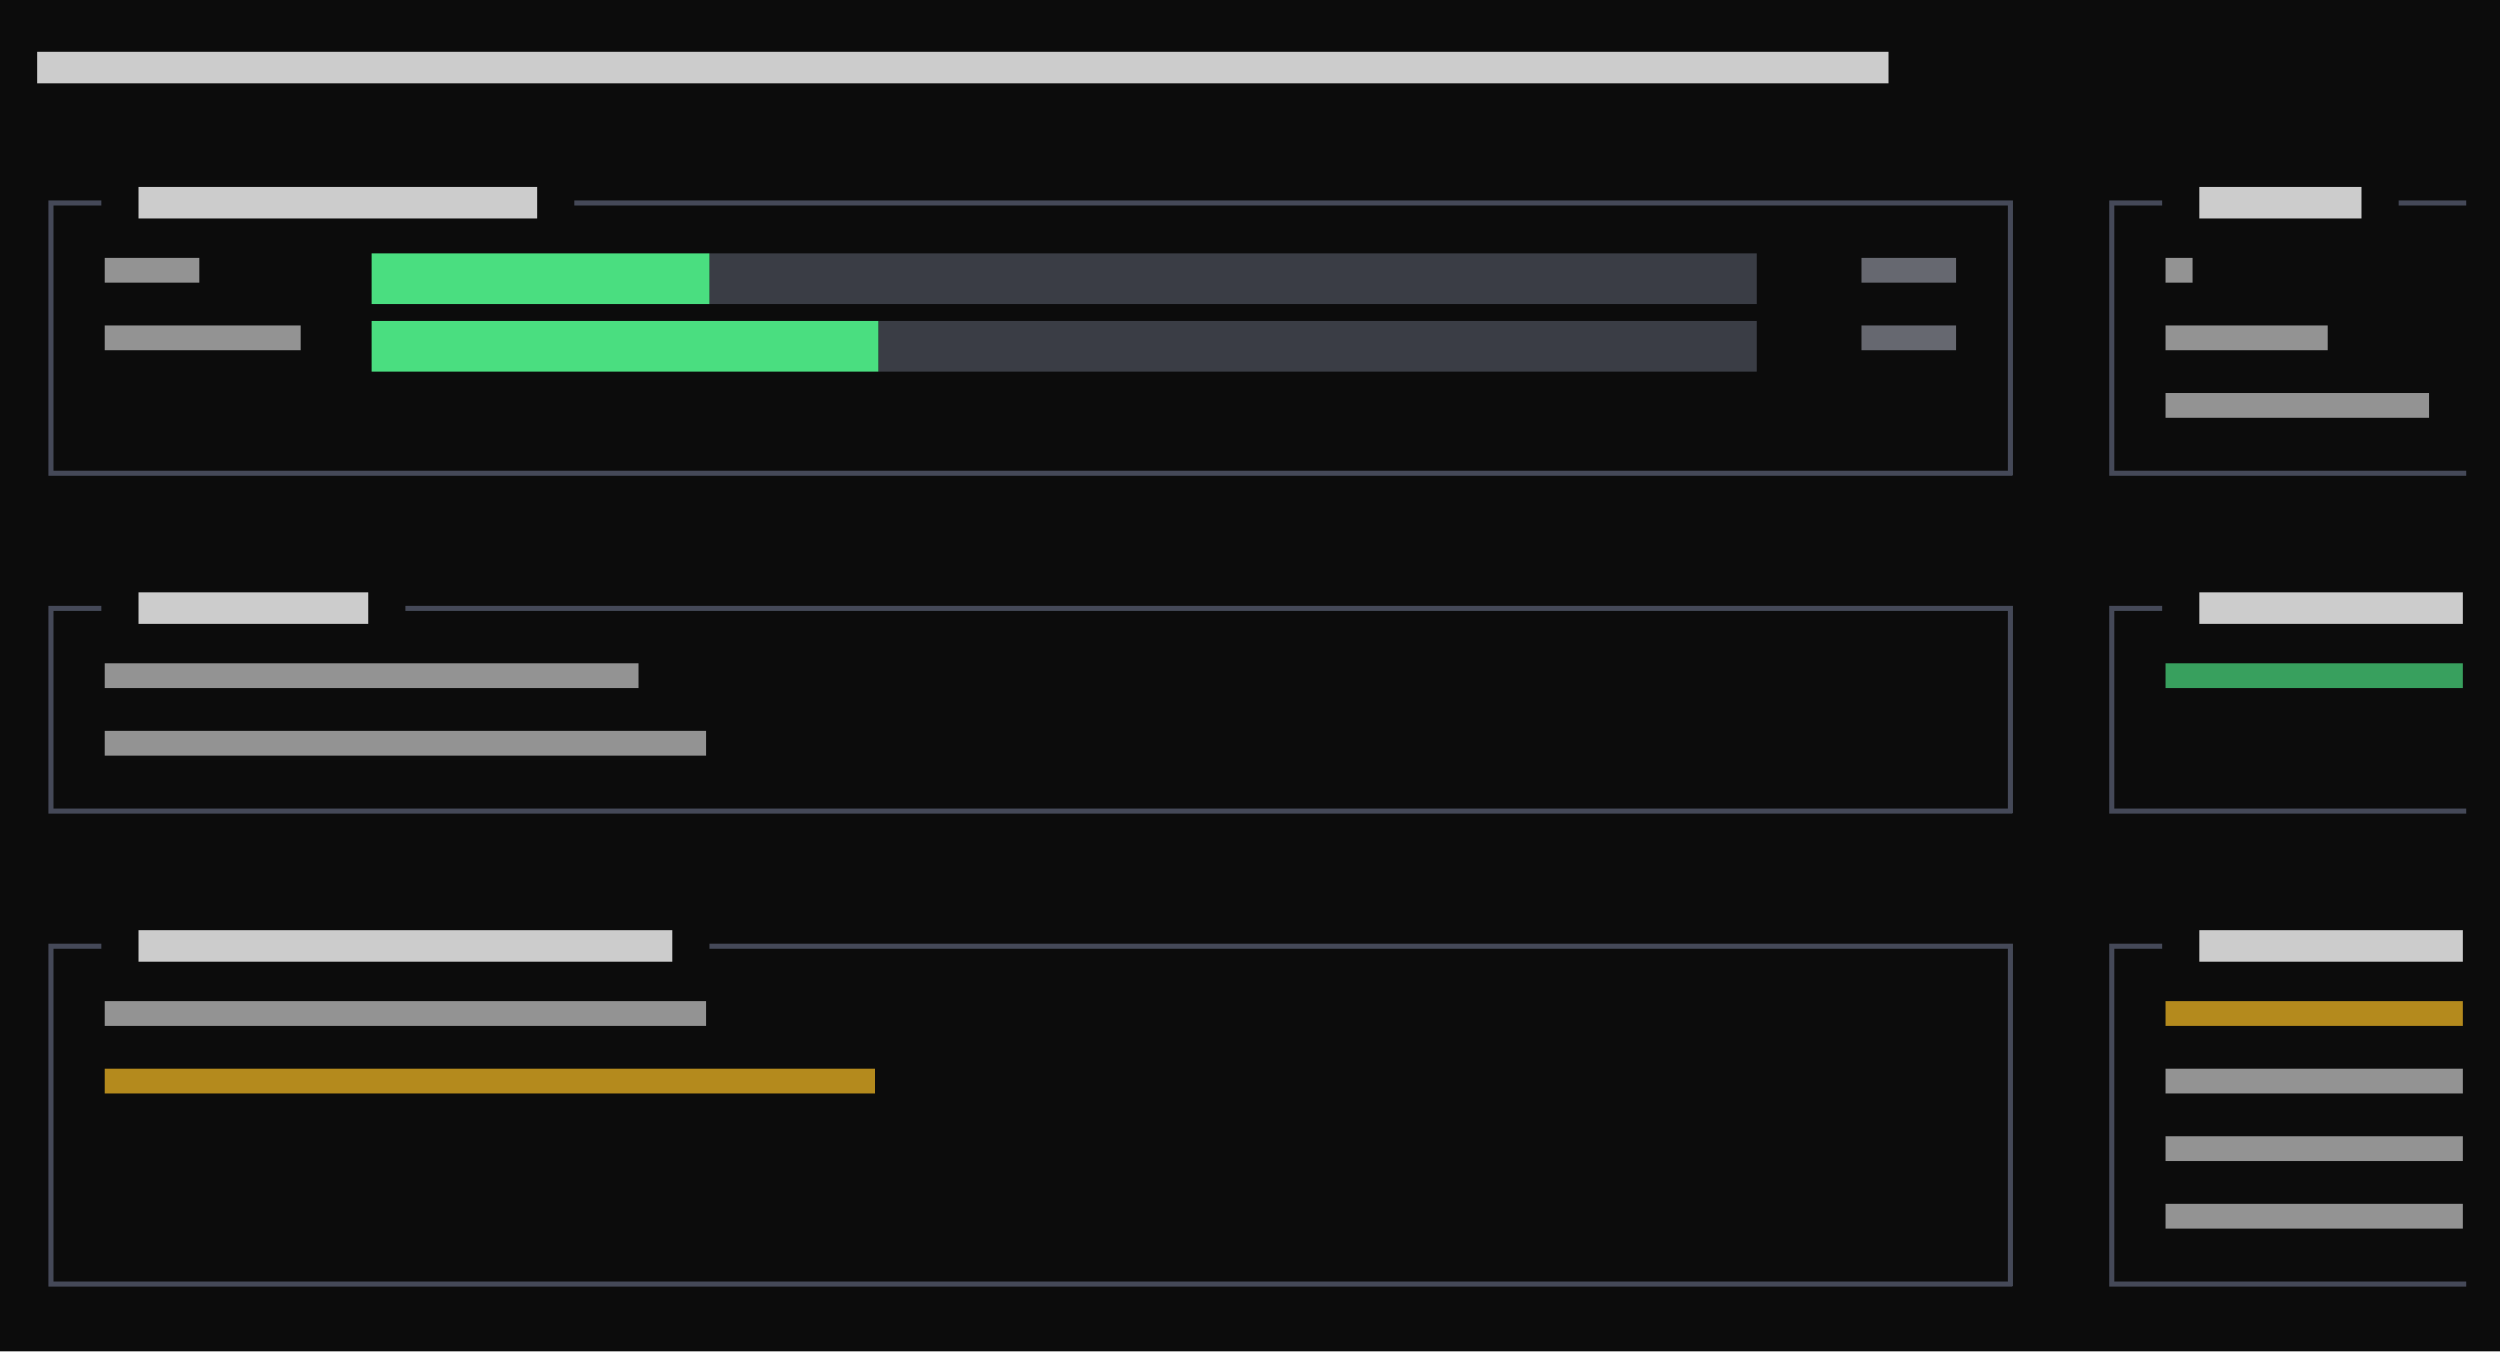
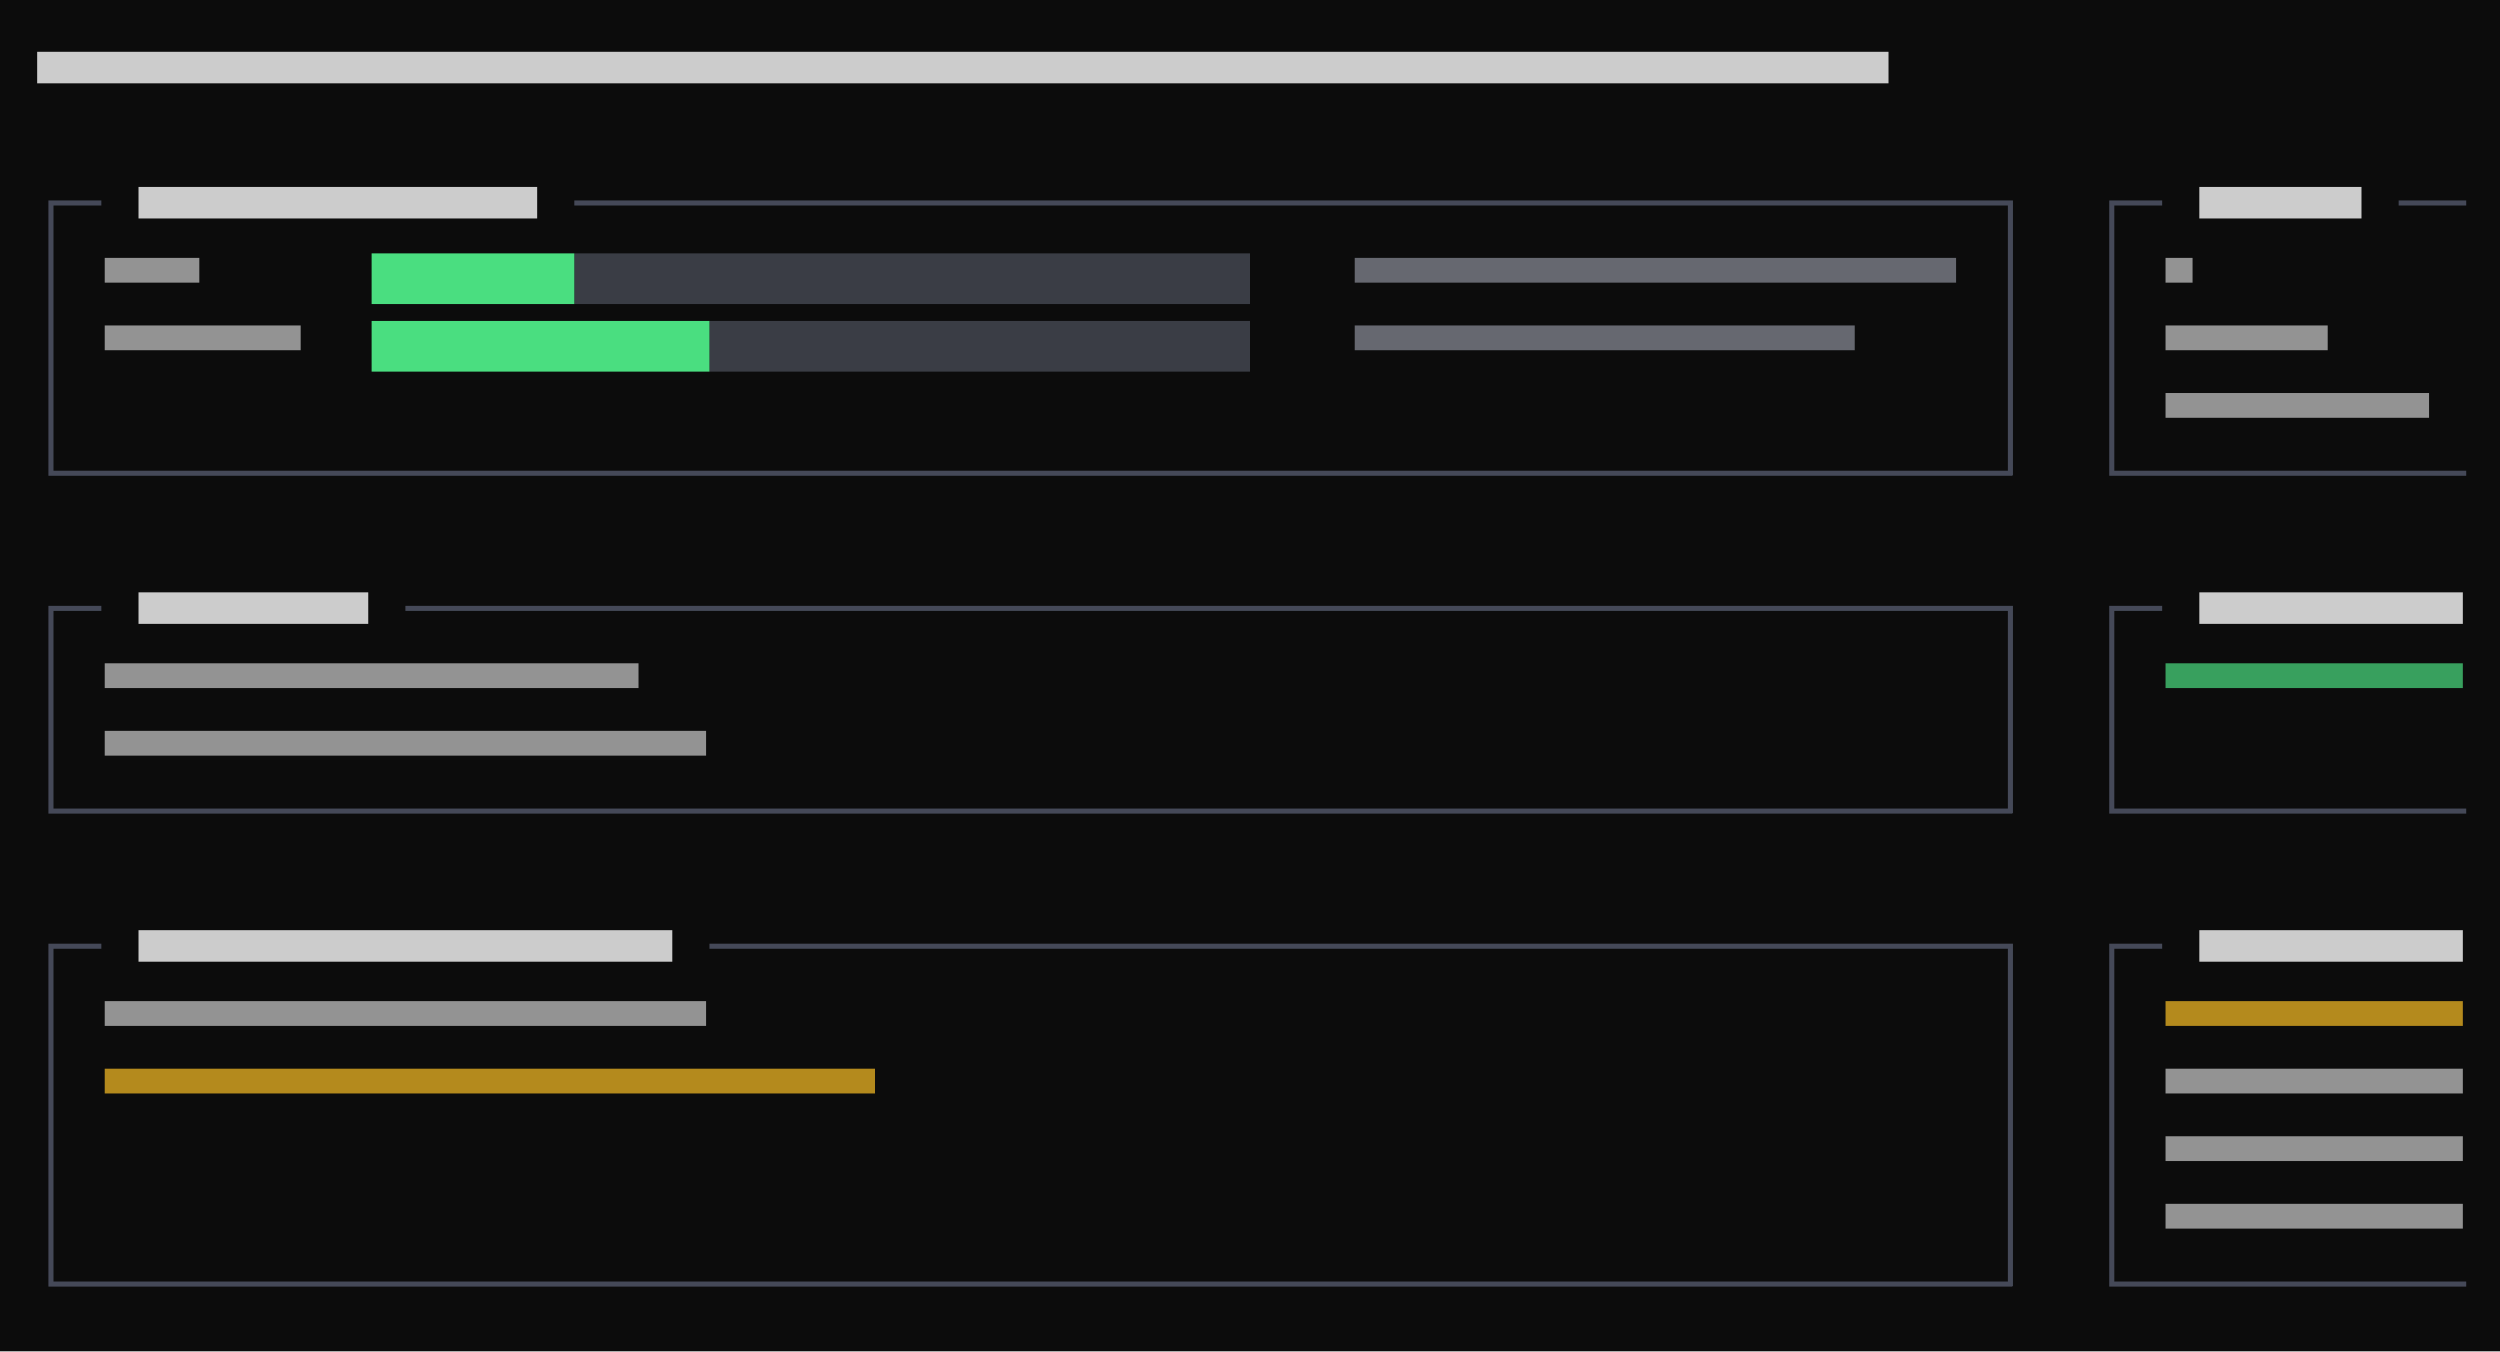
<svg xmlns="http://www.w3.org/2000/svg" viewBox="0 0 444 240" preserveAspectRatio="xMinYMin slice">
  <rect width="100%" height="100%" fill="#0c0c0c" />
  <g transform="translate(6 6)">
-     <path fill="#3a3d45" d="M120 39h6v9h-6zM126 39h6v9h-6zM132 39h6v9h-6zM138 39h6v9h-6zM144 39h6v9h-6zM150 39h6v9h-6zM156 39h6v9h-6zM162 39h6v9h-6zM168 39h6v9h-6zM174 39h6v9h-6zM180 39h6v9h-6zM186 39h6v9h-6zM192 39h6v9h-6zM198 39h6v9h-6zM204 39h6v9h-6zM210 39h6v9h-6zM216 39h6v9h-6zM222 39h6v9h-6zM228 39h6v9h-6zM234 39h6v9h-6zM240 39h6v9h-6zM246 39h6v9h-6zM252 39h6v9h-6zM258 39h6v9h-6zM264 39h6v9h-6zM270 39h6v9h-6zM276 39h6v9h-6zM282 39h6v9h-6zM288 39h6v9h-6zM294 39h6v9h-6zM300 39h6v9h-6zM150 51h6v9h-6zM156 51h6v9h-6zM162 51h6v9h-6zM168 51h6v9h-6zM174 51h6v9h-6zM180 51h6v9h-6zM186 51h6v9h-6zM192 51h6v9h-6zM198 51h6v9h-6zM204 51h6v9h-6zM210 51h6v9h-6zM216 51h6v9h-6zM222 51h6v9h-6zM228 51h6v9h-6zM234 51h6v9h-6zM240 51h6v9h-6zM246 51h6v9h-6zM252 51h6v9h-6zM258 51h6v9h-6zM264 51h6v9h-6zM270 51h6v9h-6zM276 51h6v9h-6zM282 51h6v9h-6zM288 51h6v9h-6zM294 51h6v9h-6zM300 51h6v9h-6z" />
+     <path fill="#3a3d45" d="M96 39h6v9h-6zM102 39h6v9h-6zM108 39h6v9h-6zM114 39h6v9h-6zM120 39h6v9h-6zM126 39h6v9h-6zM132 39h6v9h-6zM138 39h6v9h-6zM144 39h6v9h-6zM150 39h6v9h-6zM156 39h6v9h-6zM162 39h6v9h-6zM168 39h6v9h-6zM174 39h6v9h-6zM180 39h6v9h-6zM186 39h6v9h-6zM192 39h6v9h-6zM198 39h6v9h-6zM204 39h6v9h-6zM210 39h6v9h-6zM120 51h6v9h-6zM126 51h6v9h-6zM132 51h6v9h-6zM138 51h6v9h-6zM144 51h6v9h-6zM150 51h6v9h-6zM156 51h6v9h-6zM162 51h6v9h-6zM168 51h6v9h-6zM174 51h6v9h-6zM180 51h6v9h-6zM186 51h6v9h-6zM192 51h6v9h-6zM198 51h6v9h-6zM204 51h6v9h-6zM210 51h6v9h-6z" />
    <path fill="#4ade80" opacity="0.7" d="M378.6 111.8h52.8v4.4h-52.8z" />
-     <path fill="#4ade80" d="M60 39h6v9h-6zM66 39h6v9h-6zM72 39h6v9h-6zM78 39h6v9h-6zM84 39h6v9h-6zM90 39h6v9h-6zM96 39h6v9h-6zM102 39h6v9h-6zM108 39h6v9h-6zM114 39h6v9h-6zM60 51h6v9h-6zM66 51h6v9h-6zM72 51h6v9h-6zM78 51h6v9h-6zM84 51h6v9h-6zM90 51h6v9h-6zM96 51h6v9h-6zM102 51h6v9h-6zM108 51h6v9h-6zM114 51h6v9h-6zM120 51h6v9h-6zM126 51h6v9h-6zM132 51h6v9h-6zM138 51h6v9h-6zM144 51h6v9h-6z" />
+     <path fill="#4ade80" d="M60 39h6v9h-6zM66 39h6v9h-6zM72 39h6v9h-6zM78 39h6v9h-6zM84 39h6v9h-6zM90 39h6v9h-6zM60 51h6v9h-6zM66 51h6v9h-6zM72 51h6v9h-6zM78 51h6v9h-6zM84 51h6v9h-6zM90 51h6v9h-6zM96 51h6v9h-6zM102 51h6v9h-6zM108 51h6v9h-6zM114 51h6v9h-6z" />
    <path fill="#4b5060" opacity="0.9" d="M2.6 29.6h3.4v0.9h-3.4zM2.6 29.6h0.9v6.4h-0.9zM6 29.6h3.4v0.9h-3.4zM8.6 29.6h3.4v0.9h-3.4zM96 29.6h3.4v0.9h-3.4zM98.6 29.6h3.4v0.9h-3.4zM102 29.6h3.4v0.9h-3.4zM104.6 29.6h3.4v0.9h-3.4zM108 29.6h3.4v0.9h-3.4zM110.6 29.6h3.4v0.9h-3.4zM114 29.6h3.4v0.9h-3.4zM116.6 29.6h3.4v0.9h-3.4zM120 29.6h3.4v0.9h-3.4zM122.6 29.6h3.4v0.9h-3.4zM126 29.6h3.4v0.9h-3.4zM128.6 29.6h3.4v0.9h-3.4zM132 29.6h3.4v0.9h-3.4zM134.6 29.6h3.4v0.9h-3.4zM138 29.6h3.4v0.9h-3.4zM140.6 29.6h3.4v0.9h-3.4zM144 29.6h3.4v0.9h-3.4zM146.6 29.6h3.4v0.9h-3.4zM150 29.6h3.4v0.9h-3.4zM152.6 29.6h3.4v0.9h-3.4zM156 29.6h3.4v0.9h-3.4zM158.6 29.6h3.4v0.9h-3.4zM162 29.6h3.4v0.9h-3.4zM164.6 29.6h3.4v0.9h-3.4zM168 29.6h3.4v0.9h-3.4zM170.6 29.6h3.4v0.9h-3.4zM174 29.6h3.4v0.9h-3.4zM176.6 29.6h3.4v0.9h-3.4zM180 29.6h3.4v0.9h-3.4zM182.6 29.6h3.4v0.9h-3.4zM186 29.6h3.4v0.9h-3.4zM188.6 29.6h3.4v0.9h-3.4zM192 29.6h3.4v0.9h-3.4zM194.6 29.6h3.4v0.9h-3.4zM198 29.6h3.4v0.9h-3.4zM200.6 29.6h3.4v0.9h-3.4zM204 29.6h3.4v0.9h-3.4zM206.6 29.6h3.4v0.9h-3.4zM210 29.6h3.4v0.9h-3.4zM212.6 29.6h3.4v0.9h-3.4zM216 29.6h3.4v0.9h-3.4zM218.6 29.6h3.4v0.9h-3.4zM222 29.6h3.4v0.9h-3.4zM224.6 29.6h3.4v0.9h-3.4zM228 29.6h3.4v0.9h-3.4zM230.6 29.6h3.4v0.9h-3.4zM234 29.6h3.4v0.9h-3.4zM236.6 29.6h3.4v0.9h-3.4zM240 29.6h3.4v0.9h-3.4zM242.6 29.6h3.4v0.9h-3.4zM246 29.6h3.4v0.9h-3.4zM248.6 29.6h3.4v0.9h-3.4zM252 29.6h3.4v0.9h-3.4zM254.6 29.6h3.4v0.9h-3.4zM258 29.6h3.4v0.9h-3.4zM260.6 29.6h3.4v0.9h-3.4zM264 29.6h3.4v0.9h-3.4zM266.6 29.6h3.4v0.9h-3.4zM270 29.6h3.4v0.9h-3.4zM272.6 29.6h3.4v0.9h-3.4zM276 29.6h3.4v0.9h-3.4zM278.6 29.6h3.4v0.9h-3.4zM282 29.6h3.4v0.9h-3.4zM284.6 29.6h3.4v0.9h-3.4zM288 29.6h3.4v0.9h-3.4zM290.6 29.6h3.4v0.9h-3.4zM294 29.6h3.4v0.9h-3.4zM296.6 29.6h3.4v0.9h-3.4zM300 29.6h3.4v0.9h-3.4zM302.6 29.6h3.4v0.9h-3.4zM306 29.6h3.4v0.9h-3.4zM308.6 29.6h3.4v0.9h-3.4zM312 29.6h3.4v0.9h-3.4zM314.6 29.6h3.4v0.9h-3.4zM318 29.6h3.4v0.9h-3.4zM320.6 29.6h3.4v0.9h-3.4zM324 29.6h3.4v0.9h-3.4zM326.6 29.6h3.4v0.9h-3.4zM330 29.6h3.4v0.9h-3.4zM332.6 29.6h3.4v0.9h-3.4zM336 29.6h3.4v0.9h-3.4zM338.6 29.6h3.4v0.9h-3.4zM342 29.6h3.4v0.9h-3.4zM344.6 29.6h3.4v0.9h-3.4zM348 29.6h3.4v0.9h-3.4zM350.6 29.6h0.9v6.4h-0.9zM368.6 29.6h3.4v0.9h-3.4zM368.6 29.6h0.9v6.4h-0.9zM372 29.6h3.4v0.9h-3.4zM374.6 29.6h3.4v0.9h-3.4zM420 29.6h3.4v0.9h-3.4zM422.6 29.6h3.4v0.9h-3.4zM426 29.6h3.4v0.9h-3.4zM428.6 29.6h3.4v0.9h-3.4zM2.6 36h0.9v6.4h-0.9zM2.6 41.6h0.9v6.4h-0.9zM350.6 36h0.9v6.4h-0.9zM350.6 41.6h0.9v6.4h-0.9zM368.6 36h0.9v6.4h-0.9zM368.6 41.6h0.9v6.4h-0.9zM2.6 48h0.9v6.4h-0.9zM2.6 53.6h0.9v6.4h-0.9zM350.6 48h0.9v6.4h-0.9zM350.6 53.6h0.9v6.4h-0.9zM368.6 48h0.9v6.4h-0.9zM368.6 53.6h0.9v6.4h-0.9zM2.6 60h0.9v6.4h-0.9zM2.6 65.6h0.9v6.4h-0.9zM350.6 60h0.9v6.4h-0.9zM350.6 65.6h0.9v6.4h-0.9zM368.6 60h0.9v6.4h-0.9zM368.6 65.6h0.9v6.4h-0.9zM2.6 77.6h3.4v0.9h-3.4zM2.6 72h0.9v6.4h-0.9zM6 77.6h3.4v0.9h-3.4zM8.6 77.6h3.4v0.9h-3.4zM12 77.6h3.4v0.9h-3.4zM14.6 77.6h3.4v0.9h-3.4zM18 77.6h3.4v0.9h-3.4zM20.6 77.6h3.4v0.9h-3.4zM24 77.6h3.4v0.9h-3.4zM26.6 77.6h3.4v0.9h-3.4zM30 77.6h3.4v0.9h-3.4zM32.6 77.6h3.4v0.9h-3.4zM36 77.6h3.4v0.9h-3.4zM38.6 77.6h3.4v0.9h-3.4zM42 77.6h3.4v0.9h-3.4zM44.6 77.6h3.4v0.9h-3.4zM48 77.6h3.4v0.9h-3.4zM50.6 77.6h3.4v0.9h-3.4zM54 77.6h3.4v0.9h-3.4zM56.6 77.6h3.4v0.9h-3.4zM60 77.6h3.4v0.9h-3.4zM62.6 77.6h3.4v0.9h-3.4zM66 77.6h3.4v0.9h-3.4zM68.6 77.6h3.4v0.9h-3.4zM72 77.6h3.4v0.9h-3.4zM74.6 77.6h3.4v0.9h-3.4zM78 77.6h3.4v0.9h-3.4zM80.6 77.6h3.4v0.9h-3.4zM84 77.6h3.4v0.9h-3.4zM86.6 77.6h3.4v0.9h-3.4zM90 77.6h3.4v0.9h-3.4zM92.6 77.6h3.4v0.9h-3.4zM96 77.6h3.4v0.9h-3.4zM98.6 77.6h3.4v0.9h-3.4zM102 77.6h3.4v0.9h-3.4zM104.6 77.6h3.4v0.9h-3.4zM108 77.6h3.4v0.9h-3.4zM110.6 77.6h3.4v0.9h-3.4zM114 77.6h3.4v0.9h-3.4zM116.6 77.6h3.4v0.9h-3.4zM120 77.6h3.4v0.9h-3.4zM122.6 77.6h3.4v0.9h-3.4zM126 77.6h3.4v0.9h-3.4zM128.6 77.6h3.4v0.9h-3.4zM132 77.6h3.4v0.9h-3.4zM134.6 77.6h3.4v0.9h-3.4zM138 77.6h3.4v0.9h-3.4zM140.6 77.6h3.4v0.9h-3.4zM144 77.6h3.4v0.9h-3.4zM146.6 77.6h3.4v0.9h-3.4zM150 77.6h3.4v0.9h-3.4zM152.6 77.6h3.4v0.9h-3.4zM156 77.6h3.4v0.9h-3.4zM158.6 77.6h3.4v0.9h-3.4zM162 77.6h3.4v0.9h-3.4zM164.6 77.6h3.4v0.9h-3.4zM168 77.6h3.4v0.9h-3.4zM170.6 77.6h3.4v0.9h-3.4zM174 77.6h3.4v0.9h-3.4zM176.6 77.6h3.4v0.9h-3.4zM180 77.6h3.4v0.9h-3.4zM182.6 77.6h3.4v0.9h-3.4zM186 77.6h3.4v0.9h-3.4zM188.6 77.6h3.4v0.9h-3.4zM192 77.6h3.4v0.9h-3.4zM194.6 77.6h3.4v0.9h-3.4zM198 77.6h3.4v0.9h-3.4zM200.6 77.6h3.4v0.9h-3.4zM204 77.6h3.4v0.9h-3.4zM206.6 77.6h3.4v0.9h-3.4zM210 77.6h3.4v0.9h-3.4zM212.6 77.6h3.4v0.9h-3.4zM216 77.6h3.4v0.9h-3.4zM218.6 77.6h3.4v0.9h-3.4zM222 77.6h3.4v0.9h-3.4zM224.6 77.6h3.4v0.9h-3.4zM228 77.6h3.4v0.9h-3.4zM230.6 77.6h3.4v0.9h-3.4zM234 77.6h3.4v0.9h-3.4zM236.6 77.6h3.4v0.9h-3.4zM240 77.6h3.4v0.9h-3.4zM242.6 77.6h3.4v0.9h-3.4zM246 77.6h3.4v0.9h-3.4zM248.6 77.6h3.4v0.9h-3.4zM252 77.6h3.4v0.9h-3.4zM254.6 77.6h3.4v0.9h-3.4zM258 77.6h3.4v0.9h-3.4zM260.6 77.6h3.4v0.9h-3.4zM264 77.6h3.4v0.9h-3.4zM266.6 77.6h3.4v0.9h-3.4zM270 77.6h3.4v0.9h-3.4zM272.6 77.6h3.4v0.9h-3.4zM276 77.6h3.4v0.9h-3.4zM278.6 77.6h3.4v0.9h-3.4zM282 77.6h3.4v0.9h-3.4zM284.6 77.6h3.4v0.9h-3.4zM288 77.6h3.4v0.9h-3.4zM290.6 77.6h3.4v0.9h-3.4zM294 77.6h3.4v0.9h-3.4zM296.6 77.6h3.4v0.9h-3.4zM300 77.6h3.4v0.9h-3.4zM302.6 77.6h3.4v0.9h-3.4zM306 77.6h3.4v0.9h-3.4zM308.6 77.6h3.4v0.9h-3.4zM312 77.6h3.4v0.9h-3.4zM314.6 77.6h3.4v0.9h-3.4zM318 77.6h3.4v0.9h-3.4zM320.6 77.6h3.4v0.9h-3.4zM324 77.6h3.4v0.9h-3.4zM326.6 77.6h3.4v0.9h-3.4zM330 77.6h3.4v0.9h-3.4zM332.6 77.6h3.4v0.9h-3.4zM336 77.6h3.4v0.9h-3.4zM338.6 77.6h3.4v0.9h-3.4zM342 77.6h3.4v0.9h-3.4zM344.6 77.6h3.4v0.9h-3.4zM348 77.6h3.4v0.9h-3.4zM350.6 72h0.9v6.4h-0.9zM368.6 77.6h3.4v0.9h-3.4zM368.6 72h0.9v6.4h-0.9zM372 77.6h3.4v0.9h-3.4zM374.6 77.6h3.4v0.9h-3.4zM378 77.6h3.4v0.9h-3.4zM380.6 77.6h3.4v0.9h-3.4zM384 77.6h3.4v0.9h-3.4zM386.6 77.6h3.4v0.9h-3.4zM390 77.6h3.4v0.9h-3.4zM392.6 77.6h3.4v0.9h-3.4zM396 77.6h3.4v0.9h-3.4zM398.6 77.6h3.4v0.9h-3.4zM402 77.6h3.4v0.9h-3.4zM404.6 77.6h3.4v0.9h-3.4zM408 77.6h3.4v0.9h-3.4zM410.6 77.6h3.4v0.9h-3.4zM414 77.6h3.4v0.9h-3.4zM416.6 77.6h3.4v0.9h-3.4zM420 77.6h3.4v0.9h-3.4zM422.6 77.6h3.4v0.9h-3.4zM426 77.6h3.4v0.9h-3.4zM428.6 77.6h3.4v0.9h-3.4zM2.6 101.6h3.4v0.9h-3.4zM2.6 101.6h0.9v6.4h-0.9zM6 101.6h3.4v0.9h-3.4zM8.6 101.6h3.4v0.9h-3.4zM66 101.6h3.4v0.9h-3.4zM68.6 101.6h3.4v0.9h-3.4zM72 101.6h3.4v0.9h-3.4zM74.6 101.6h3.4v0.9h-3.4zM78 101.6h3.4v0.9h-3.4zM80.6 101.6h3.4v0.9h-3.4zM84 101.6h3.4v0.9h-3.4zM86.6 101.6h3.4v0.9h-3.4zM90 101.6h3.4v0.9h-3.4zM92.6 101.6h3.4v0.9h-3.4zM96 101.6h3.4v0.9h-3.4zM98.6 101.6h3.4v0.9h-3.4zM102 101.6h3.4v0.9h-3.4zM104.6 101.6h3.4v0.9h-3.4zM108 101.6h3.4v0.9h-3.4zM110.6 101.6h3.4v0.9h-3.4zM114 101.6h3.4v0.9h-3.4zM116.6 101.6h3.4v0.9h-3.4zM120 101.6h3.4v0.9h-3.4zM122.6 101.6h3.4v0.9h-3.4zM126 101.6h3.4v0.9h-3.4zM128.6 101.6h3.4v0.9h-3.4zM132 101.6h3.4v0.9h-3.4zM134.6 101.6h3.4v0.9h-3.4zM138 101.6h3.4v0.9h-3.4zM140.6 101.6h3.4v0.9h-3.4zM144 101.6h3.4v0.9h-3.4zM146.6 101.6h3.4v0.9h-3.4zM150 101.6h3.4v0.9h-3.4zM152.6 101.6h3.4v0.9h-3.4zM156 101.6h3.4v0.9h-3.4zM158.6 101.6h3.4v0.9h-3.4zM162 101.6h3.4v0.9h-3.4zM164.6 101.6h3.4v0.9h-3.4zM168 101.6h3.4v0.9h-3.4zM170.6 101.6h3.4v0.9h-3.4zM174 101.6h3.4v0.9h-3.4zM176.6 101.6h3.4v0.9h-3.4zM180 101.6h3.4v0.9h-3.4zM182.6 101.6h3.4v0.9h-3.4zM186 101.6h3.4v0.9h-3.4zM188.6 101.6h3.4v0.9h-3.4zM192 101.6h3.4v0.9h-3.4zM194.6 101.6h3.4v0.9h-3.4zM198 101.6h3.4v0.9h-3.4zM200.6 101.6h3.4v0.9h-3.4zM204 101.6h3.4v0.9h-3.4zM206.6 101.6h3.4v0.9h-3.4zM210 101.6h3.4v0.9h-3.4zM212.6 101.6h3.4v0.9h-3.4zM216 101.6h3.4v0.9h-3.4zM218.6 101.6h3.4v0.9h-3.4zM222 101.6h3.4v0.9h-3.4zM224.6 101.6h3.4v0.9h-3.4zM228 101.6h3.4v0.9h-3.4zM230.6 101.6h3.4v0.9h-3.4zM234 101.6h3.4v0.9h-3.4zM236.6 101.6h3.4v0.9h-3.4zM240 101.6h3.4v0.9h-3.4zM242.6 101.6h3.4v0.9h-3.4zM246 101.6h3.4v0.9h-3.4zM248.6 101.6h3.4v0.9h-3.4zM252 101.6h3.4v0.9h-3.4zM254.6 101.6h3.4v0.9h-3.4zM258 101.6h3.4v0.9h-3.4zM260.6 101.6h3.4v0.9h-3.4zM264 101.6h3.4v0.9h-3.4zM266.6 101.6h3.4v0.9h-3.4zM270 101.6h3.4v0.9h-3.4zM272.6 101.6h3.4v0.9h-3.4zM276 101.6h3.4v0.9h-3.4zM278.6 101.6h3.4v0.9h-3.4zM282 101.6h3.4v0.9h-3.4zM284.6 101.6h3.4v0.9h-3.4zM288 101.6h3.4v0.9h-3.4zM290.6 101.6h3.4v0.9h-3.4zM294 101.6h3.4v0.9h-3.4zM296.6 101.6h3.4v0.9h-3.4zM300 101.6h3.4v0.9h-3.4zM302.6 101.6h3.4v0.9h-3.4zM306 101.6h3.4v0.9h-3.4zM308.6 101.6h3.4v0.9h-3.4zM312 101.6h3.4v0.9h-3.4zM314.6 101.6h3.4v0.9h-3.4zM318 101.6h3.4v0.9h-3.4zM320.6 101.6h3.4v0.9h-3.4zM324 101.6h3.4v0.9h-3.4zM326.6 101.6h3.4v0.9h-3.4zM330 101.6h3.4v0.9h-3.4zM332.6 101.6h3.4v0.9h-3.4zM336 101.6h3.4v0.9h-3.4zM338.6 101.6h3.4v0.9h-3.4zM342 101.6h3.4v0.9h-3.4zM344.6 101.6h3.4v0.9h-3.4zM348 101.6h3.4v0.9h-3.4zM350.6 101.6h0.9v6.4h-0.9zM368.6 101.6h3.4v0.9h-3.4zM368.6 101.6h0.9v6.4h-0.9zM372 101.6h3.4v0.9h-3.4zM374.6 101.6h3.4v0.9h-3.4zM2.6 108h0.9v6.4h-0.9zM2.6 113.6h0.9v6.4h-0.9zM350.6 108h0.9v6.4h-0.9zM350.6 113.6h0.9v6.4h-0.9zM368.6 108h0.9v6.4h-0.9zM368.6 113.6h0.9v6.4h-0.9zM2.6 120h0.9v6.4h-0.9zM2.6 125.6h0.9v6.4h-0.9zM350.6 120h0.9v6.4h-0.9zM350.6 125.6h0.9v6.4h-0.9zM368.6 120h0.9v6.4h-0.9zM368.6 125.6h0.9v6.4h-0.9zM2.6 137.6h3.4v0.9h-3.4zM2.6 132h0.9v6.4h-0.9zM6 137.6h3.4v0.9h-3.4zM8.6 137.6h3.4v0.9h-3.4zM12 137.6h3.4v0.9h-3.4zM14.6 137.6h3.4v0.9h-3.4zM18 137.6h3.4v0.9h-3.4zM20.6 137.6h3.4v0.9h-3.4zM24 137.6h3.4v0.9h-3.4zM26.6 137.6h3.4v0.9h-3.4zM30 137.6h3.4v0.9h-3.4zM32.6 137.6h3.4v0.9h-3.4zM36 137.6h3.4v0.9h-3.4zM38.6 137.6h3.4v0.9h-3.4zM42 137.6h3.4v0.9h-3.4zM44.6 137.6h3.4v0.9h-3.4zM48 137.6h3.4v0.9h-3.4zM50.6 137.6h3.4v0.9h-3.4zM54 137.6h3.4v0.9h-3.4zM56.6 137.6h3.4v0.9h-3.4zM60 137.6h3.4v0.9h-3.4zM62.6 137.6h3.4v0.9h-3.4zM66 137.6h3.4v0.9h-3.4zM68.6 137.6h3.4v0.9h-3.4zM72 137.6h3.4v0.9h-3.4zM74.6 137.6h3.4v0.9h-3.4zM78 137.6h3.4v0.9h-3.4zM80.6 137.6h3.4v0.9h-3.4zM84 137.6h3.4v0.9h-3.4zM86.6 137.6h3.4v0.9h-3.4zM90 137.6h3.4v0.9h-3.4zM92.6 137.6h3.4v0.9h-3.4zM96 137.6h3.4v0.9h-3.4zM98.6 137.6h3.4v0.9h-3.4zM102 137.6h3.4v0.9h-3.4zM104.6 137.6h3.4v0.9h-3.4zM108 137.6h3.4v0.9h-3.4zM110.6 137.6h3.4v0.9h-3.4zM114 137.6h3.4v0.9h-3.4zM116.6 137.6h3.4v0.9h-3.4zM120 137.6h3.4v0.9h-3.4zM122.6 137.6h3.4v0.9h-3.4zM126 137.6h3.4v0.9h-3.4zM128.6 137.6h3.4v0.9h-3.4zM132 137.6h3.4v0.9h-3.4zM134.6 137.6h3.4v0.9h-3.4zM138 137.6h3.4v0.9h-3.4zM140.6 137.6h3.4v0.9h-3.4zM144 137.6h3.4v0.9h-3.4zM146.6 137.6h3.4v0.9h-3.4zM150 137.6h3.4v0.9h-3.4zM152.6 137.6h3.4v0.9h-3.4zM156 137.6h3.4v0.9h-3.4zM158.6 137.6h3.4v0.9h-3.4zM162 137.6h3.4v0.9h-3.4zM164.6 137.6h3.4v0.9h-3.4zM168 137.6h3.4v0.9h-3.4zM170.6 137.6h3.4v0.9h-3.4zM174 137.6h3.4v0.9h-3.4zM176.6 137.6h3.4v0.9h-3.4zM180 137.6h3.4v0.9h-3.4zM182.6 137.6h3.4v0.9h-3.4zM186 137.6h3.4v0.9h-3.4zM188.6 137.6h3.4v0.9h-3.4zM192 137.6h3.4v0.9h-3.4zM194.6 137.6h3.4v0.9h-3.4zM198 137.6h3.4v0.9h-3.4zM200.6 137.6h3.4v0.9h-3.4zM204 137.6h3.4v0.9h-3.4zM206.6 137.6h3.4v0.9h-3.4zM210 137.6h3.4v0.9h-3.4zM212.6 137.6h3.4v0.9h-3.4zM216 137.6h3.4v0.9h-3.4zM218.6 137.6h3.4v0.9h-3.4zM222 137.6h3.4v0.9h-3.4zM224.6 137.6h3.4v0.9h-3.4zM228 137.6h3.4v0.9h-3.4zM230.6 137.6h3.4v0.9h-3.4zM234 137.6h3.4v0.9h-3.4zM236.6 137.6h3.4v0.9h-3.4zM240 137.6h3.4v0.9h-3.4zM242.6 137.6h3.4v0.9h-3.4zM246 137.6h3.4v0.9h-3.4zM248.6 137.6h3.4v0.9h-3.4zM252 137.6h3.4v0.9h-3.4zM254.6 137.6h3.4v0.9h-3.4zM258 137.6h3.4v0.9h-3.4zM260.6 137.6h3.4v0.9h-3.4zM264 137.6h3.4v0.9h-3.4zM266.6 137.6h3.4v0.9h-3.4zM270 137.6h3.4v0.9h-3.4zM272.6 137.6h3.4v0.9h-3.4zM276 137.6h3.4v0.9h-3.4zM278.6 137.6h3.4v0.9h-3.4zM282 137.6h3.4v0.9h-3.4zM284.6 137.6h3.4v0.9h-3.4zM288 137.6h3.4v0.9h-3.4zM290.6 137.6h3.4v0.9h-3.4zM294 137.6h3.4v0.9h-3.4zM296.6 137.6h3.4v0.9h-3.4zM300 137.6h3.4v0.9h-3.4zM302.6 137.6h3.4v0.9h-3.4zM306 137.6h3.4v0.9h-3.4zM308.6 137.6h3.4v0.9h-3.4zM312 137.6h3.4v0.9h-3.4zM314.6 137.6h3.4v0.9h-3.4zM318 137.6h3.4v0.9h-3.4zM320.6 137.6h3.4v0.9h-3.4zM324 137.6h3.4v0.9h-3.4zM326.6 137.6h3.4v0.9h-3.4zM330 137.6h3.4v0.9h-3.4zM332.6 137.6h3.4v0.9h-3.4zM336 137.6h3.4v0.9h-3.4zM338.6 137.6h3.4v0.9h-3.4zM342 137.6h3.4v0.9h-3.4zM344.6 137.6h3.4v0.9h-3.4zM348 137.6h3.4v0.9h-3.4zM350.6 132h0.9v6.4h-0.9zM368.6 137.6h3.4v0.9h-3.4zM368.6 132h0.9v6.4h-0.9zM372 137.6h3.4v0.9h-3.4zM374.6 137.6h3.4v0.9h-3.4zM378 137.6h3.4v0.9h-3.4zM380.6 137.6h3.4v0.9h-3.4zM384 137.6h3.4v0.9h-3.4zM386.6 137.6h3.4v0.9h-3.4zM390 137.6h3.4v0.9h-3.4zM392.6 137.6h3.4v0.9h-3.4zM396 137.6h3.4v0.9h-3.4zM398.6 137.6h3.4v0.9h-3.4zM402 137.6h3.4v0.9h-3.4zM404.6 137.6h3.4v0.9h-3.4zM408 137.6h3.4v0.9h-3.4zM410.6 137.6h3.4v0.9h-3.4zM414 137.6h3.4v0.9h-3.4zM416.6 137.6h3.4v0.9h-3.4zM420 137.6h3.4v0.9h-3.4zM422.6 137.6h3.4v0.9h-3.4zM426 137.6h3.4v0.9h-3.4zM428.6 137.6h3.4v0.9h-3.4zM2.6 161.6h3.4v0.9h-3.4zM2.6 161.6h0.9v6.4h-0.9zM6 161.6h3.4v0.9h-3.4zM8.6 161.6h3.4v0.9h-3.4zM120 161.6h3.4v0.9h-3.4zM122.6 161.6h3.4v0.9h-3.4zM126 161.6h3.4v0.9h-3.4zM128.6 161.6h3.4v0.9h-3.4zM132 161.6h3.4v0.9h-3.4zM134.6 161.6h3.4v0.9h-3.4zM138 161.6h3.4v0.9h-3.4zM140.6 161.6h3.4v0.9h-3.4zM144 161.6h3.4v0.9h-3.4zM146.6 161.6h3.4v0.9h-3.4zM150 161.6h3.4v0.9h-3.4zM152.6 161.6h3.4v0.9h-3.4zM156 161.6h3.4v0.9h-3.4zM158.6 161.6h3.4v0.9h-3.4zM162 161.6h3.4v0.9h-3.4zM164.6 161.6h3.4v0.9h-3.4zM168 161.6h3.4v0.9h-3.4zM170.6 161.6h3.4v0.9h-3.4zM174 161.6h3.4v0.9h-3.4zM176.6 161.6h3.4v0.9h-3.4zM180 161.6h3.4v0.9h-3.4zM182.6 161.6h3.4v0.9h-3.4zM186 161.6h3.4v0.9h-3.4zM188.6 161.6h3.4v0.9h-3.4zM192 161.6h3.4v0.9h-3.4zM194.6 161.6h3.4v0.9h-3.4zM198 161.6h3.4v0.9h-3.4zM200.6 161.6h3.4v0.9h-3.4zM204 161.6h3.4v0.9h-3.4zM206.6 161.6h3.4v0.9h-3.4zM210 161.6h3.4v0.9h-3.4zM212.6 161.6h3.4v0.9h-3.4zM216 161.6h3.4v0.9h-3.4zM218.6 161.6h3.4v0.9h-3.4zM222 161.6h3.4v0.9h-3.4zM224.6 161.6h3.4v0.9h-3.4zM228 161.6h3.4v0.9h-3.4zM230.6 161.6h3.4v0.9h-3.4zM234 161.6h3.4v0.9h-3.4zM236.6 161.6h3.4v0.9h-3.4zM240 161.6h3.4v0.9h-3.4zM242.6 161.6h3.4v0.9h-3.4zM246 161.6h3.4v0.9h-3.4zM248.6 161.6h3.4v0.9h-3.4zM252 161.6h3.4v0.9h-3.4zM254.6 161.6h3.4v0.9h-3.4zM258 161.6h3.4v0.9h-3.4zM260.6 161.6h3.4v0.9h-3.4zM264 161.6h3.4v0.9h-3.4zM266.6 161.6h3.4v0.9h-3.4zM270 161.6h3.4v0.9h-3.4zM272.6 161.6h3.4v0.9h-3.4zM276 161.6h3.4v0.9h-3.4zM278.6 161.6h3.4v0.9h-3.4zM282 161.6h3.4v0.9h-3.4zM284.6 161.6h3.4v0.9h-3.4zM288 161.6h3.4v0.9h-3.4zM290.6 161.6h3.4v0.9h-3.4zM294 161.6h3.4v0.9h-3.4zM296.6 161.6h3.4v0.9h-3.4zM300 161.6h3.4v0.9h-3.4zM302.6 161.6h3.4v0.9h-3.4zM306 161.6h3.4v0.9h-3.4zM308.6 161.6h3.4v0.9h-3.4zM312 161.6h3.4v0.9h-3.4zM314.6 161.6h3.4v0.9h-3.4zM318 161.6h3.4v0.9h-3.4zM320.6 161.6h3.4v0.9h-3.4zM324 161.6h3.4v0.9h-3.4zM326.6 161.6h3.4v0.9h-3.4zM330 161.6h3.4v0.9h-3.4zM332.6 161.6h3.4v0.9h-3.4zM336 161.6h3.4v0.9h-3.4zM338.6 161.6h3.4v0.9h-3.4zM342 161.6h3.4v0.9h-3.4zM344.6 161.6h3.4v0.9h-3.4zM348 161.6h3.4v0.9h-3.4zM350.6 161.6h0.9v6.4h-0.9zM368.6 161.6h3.4v0.9h-3.4zM368.6 161.6h0.9v6.4h-0.9zM372 161.6h3.4v0.9h-3.4zM374.6 161.6h3.4v0.9h-3.4zM2.6 168h0.9v6.4h-0.9zM2.6 173.6h0.9v6.4h-0.9zM350.6 168h0.9v6.4h-0.9zM350.6 173.6h0.9v6.4h-0.9zM368.6 168h0.9v6.4h-0.9zM368.6 173.6h0.9v6.4h-0.9zM2.6 180h0.9v6.4h-0.9zM2.6 185.6h0.9v6.4h-0.9zM350.6 180h0.9v6.4h-0.9zM350.6 185.6h0.9v6.4h-0.9zM368.6 180h0.9v6.4h-0.9zM368.6 185.6h0.9v6.4h-0.9zM2.6 192h0.9v6.4h-0.9zM2.6 197.6h0.9v6.4h-0.9zM350.6 192h0.9v6.4h-0.9zM350.6 197.6h0.9v6.4h-0.9zM368.6 192h0.9v6.4h-0.9zM368.6 197.6h0.9v6.4h-0.9zM2.6 204h0.9v6.4h-0.9zM2.6 209.6h0.9v6.4h-0.9zM350.6 204h0.9v6.4h-0.9zM350.6 209.6h0.9v6.4h-0.9zM368.6 204h0.9v6.4h-0.9zM368.6 209.6h0.9v6.4h-0.9zM2.6 221.6h3.4v0.9h-3.4zM2.6 216h0.9v6.4h-0.9zM6 221.6h3.4v0.9h-3.4zM8.6 221.6h3.4v0.9h-3.4zM12 221.6h3.4v0.9h-3.4zM14.6 221.6h3.4v0.9h-3.4zM18 221.6h3.4v0.9h-3.4zM20.6 221.6h3.4v0.9h-3.4zM24 221.6h3.4v0.9h-3.4zM26.6 221.6h3.4v0.9h-3.4zM30 221.6h3.4v0.9h-3.4zM32.6 221.6h3.4v0.9h-3.4zM36 221.6h3.4v0.9h-3.4zM38.6 221.6h3.4v0.9h-3.4zM42 221.6h3.4v0.9h-3.4zM44.6 221.6h3.4v0.9h-3.4zM48 221.6h3.4v0.9h-3.4zM50.6 221.6h3.4v0.9h-3.4zM54 221.6h3.4v0.9h-3.4zM56.6 221.6h3.4v0.9h-3.4zM60 221.6h3.4v0.9h-3.4zM62.6 221.6h3.4v0.9h-3.4zM66 221.6h3.4v0.9h-3.4zM68.6 221.6h3.4v0.9h-3.4zM72 221.6h3.4v0.9h-3.4zM74.6 221.6h3.4v0.9h-3.4zM78 221.6h3.4v0.9h-3.4zM80.6 221.6h3.4v0.9h-3.4zM84 221.6h3.4v0.9h-3.4zM86.6 221.6h3.4v0.9h-3.4zM90 221.6h3.4v0.9h-3.4zM92.6 221.6h3.4v0.9h-3.4zM96 221.6h3.4v0.9h-3.4zM98.6 221.6h3.4v0.9h-3.4zM102 221.6h3.4v0.9h-3.4zM104.6 221.6h3.4v0.9h-3.4zM108 221.6h3.4v0.9h-3.4zM110.6 221.6h3.4v0.9h-3.4zM114 221.6h3.4v0.9h-3.4zM116.6 221.6h3.4v0.9h-3.4zM120 221.6h3.4v0.9h-3.4zM122.6 221.6h3.4v0.9h-3.4zM126 221.6h3.4v0.9h-3.4zM128.6 221.6h3.4v0.9h-3.4zM132 221.6h3.4v0.9h-3.4zM134.6 221.6h3.4v0.9h-3.4zM138 221.6h3.4v0.9h-3.4zM140.6 221.6h3.4v0.9h-3.4zM144 221.6h3.4v0.9h-3.4zM146.6 221.6h3.4v0.9h-3.4zM150 221.6h3.4v0.9h-3.4zM152.6 221.6h3.4v0.9h-3.4zM156 221.6h3.4v0.9h-3.4zM158.6 221.6h3.4v0.9h-3.4zM162 221.6h3.4v0.9h-3.4zM164.6 221.6h3.4v0.9h-3.4zM168 221.6h3.4v0.9h-3.4zM170.6 221.6h3.4v0.9h-3.4zM174 221.6h3.4v0.9h-3.4zM176.6 221.6h3.4v0.9h-3.4zM180 221.6h3.4v0.9h-3.4zM182.6 221.6h3.4v0.9h-3.4zM186 221.6h3.4v0.9h-3.4zM188.6 221.6h3.4v0.9h-3.4zM192 221.6h3.4v0.9h-3.4zM194.6 221.6h3.4v0.9h-3.4zM198 221.6h3.4v0.9h-3.4zM200.6 221.6h3.4v0.9h-3.4zM204 221.6h3.4v0.9h-3.4zM206.6 221.6h3.4v0.9h-3.4zM210 221.6h3.4v0.9h-3.4zM212.6 221.6h3.4v0.9h-3.4zM216 221.6h3.4v0.9h-3.4zM218.6 221.6h3.4v0.9h-3.4zM222 221.6h3.4v0.9h-3.4zM224.6 221.6h3.4v0.9h-3.4zM228 221.6h3.4v0.9h-3.4zM230.6 221.6h3.4v0.9h-3.4zM234 221.6h3.4v0.9h-3.4zM236.6 221.6h3.4v0.9h-3.4zM240 221.6h3.4v0.9h-3.4zM242.6 221.6h3.4v0.9h-3.4zM246 221.6h3.4v0.9h-3.4zM248.6 221.6h3.4v0.9h-3.4zM252 221.6h3.4v0.9h-3.4zM254.6 221.6h3.4v0.9h-3.4zM258 221.6h3.4v0.9h-3.4zM260.6 221.6h3.4v0.9h-3.4zM264 221.6h3.4v0.9h-3.4zM266.6 221.6h3.4v0.9h-3.4zM270 221.6h3.4v0.9h-3.4zM272.6 221.6h3.4v0.9h-3.4zM276 221.6h3.4v0.9h-3.4zM278.6 221.6h3.4v0.9h-3.4zM282 221.6h3.4v0.9h-3.4zM284.6 221.6h3.4v0.9h-3.4zM288 221.6h3.4v0.9h-3.4zM290.6 221.6h3.4v0.9h-3.4zM294 221.6h3.4v0.9h-3.4zM296.6 221.6h3.4v0.9h-3.4zM300 221.6h3.4v0.9h-3.4zM302.6 221.6h3.4v0.9h-3.4zM306 221.6h3.4v0.9h-3.4zM308.6 221.6h3.4v0.9h-3.4zM312 221.6h3.4v0.9h-3.4zM314.6 221.6h3.4v0.9h-3.4zM318 221.6h3.4v0.9h-3.4zM320.6 221.6h3.4v0.9h-3.4zM324 221.6h3.4v0.9h-3.4zM326.6 221.6h3.4v0.9h-3.4zM330 221.6h3.4v0.9h-3.4zM332.6 221.6h3.4v0.9h-3.4zM336 221.6h3.4v0.9h-3.4zM338.6 221.6h3.4v0.9h-3.4zM342 221.6h3.4v0.9h-3.4zM344.6 221.6h3.4v0.9h-3.4zM348 221.6h3.4v0.9h-3.4zM350.6 216h0.9v6.4h-0.9zM368.6 221.6h3.4v0.9h-3.4zM368.6 216h0.9v6.4h-0.9zM372 221.6h3.4v0.9h-3.4zM374.6 221.6h3.4v0.9h-3.4zM378 221.6h3.4v0.9h-3.4zM380.6 221.6h3.4v0.9h-3.4zM384 221.6h3.4v0.9h-3.4zM386.6 221.6h3.4v0.9h-3.4zM390 221.6h3.4v0.9h-3.4zM392.6 221.6h3.4v0.9h-3.4zM396 221.6h3.4v0.9h-3.4zM398.6 221.6h3.4v0.9h-3.4zM402 221.6h3.4v0.9h-3.4zM404.6 221.6h3.4v0.9h-3.4zM408 221.6h3.4v0.9h-3.4zM410.6 221.6h3.4v0.9h-3.4zM414 221.6h3.4v0.9h-3.4zM416.6 221.6h3.4v0.9h-3.4zM420 221.6h3.4v0.9h-3.4zM422.6 221.6h3.4v0.9h-3.4zM426 221.6h3.4v0.9h-3.4zM428.6 221.6h3.4v0.9h-3.4z" />
-     <path fill="#8b8f9a" opacity="0.7" d="M324.6 39.8h16.8v4.4h-16.8zM324.6 51.8h16.8v4.4h-16.8z" />
+     <path fill="#8b8f9a" opacity="0.7" d="M234.6 39.8h106.8v4.4h-106.8zM234.6 51.8h88.8v4.4h-88.8z" />
    <path fill="#cccccc" opacity="0.7" d="M12.6 39.8h16.8v4.4h-16.8zM378.6 39.8h4.8v4.4h-4.8zM12.6 51.8h34.8v4.4h-34.8zM378.6 51.8h28.8v4.4h-28.8zM378.6 63.8h46.8v4.4h-46.8zM12.6 111.8h94.8v4.4h-94.8zM12.6 123.8h106.8v4.4h-106.8zM12.6 171.8h106.8v4.4h-106.8zM378.6 183.8h52.8v4.4h-52.8zM378.6 195.8h52.8v4.4h-52.8zM378.6 207.8h52.8v4.4h-52.8z" />
    <path fill="#cccccc" d="M0.6 3.2h328.8v5.6h-328.8zM18.6 27.2h70.8v5.6h-70.8zM384.6 27.2h28.8v5.6h-28.8zM18.6 99.2h40.8v5.6h-40.8zM384.6 99.2h46.8v5.6h-46.8zM18.6 159.2h94.8v5.6h-94.8zM384.6 159.2h46.8v5.6h-46.8z" />
    <path fill="#fbbf24" opacity="0.7" d="M378.6 171.8h52.8v4.4h-52.8zM12.6 183.8h136.8v4.4h-136.8z" />
  </g>
</svg>
